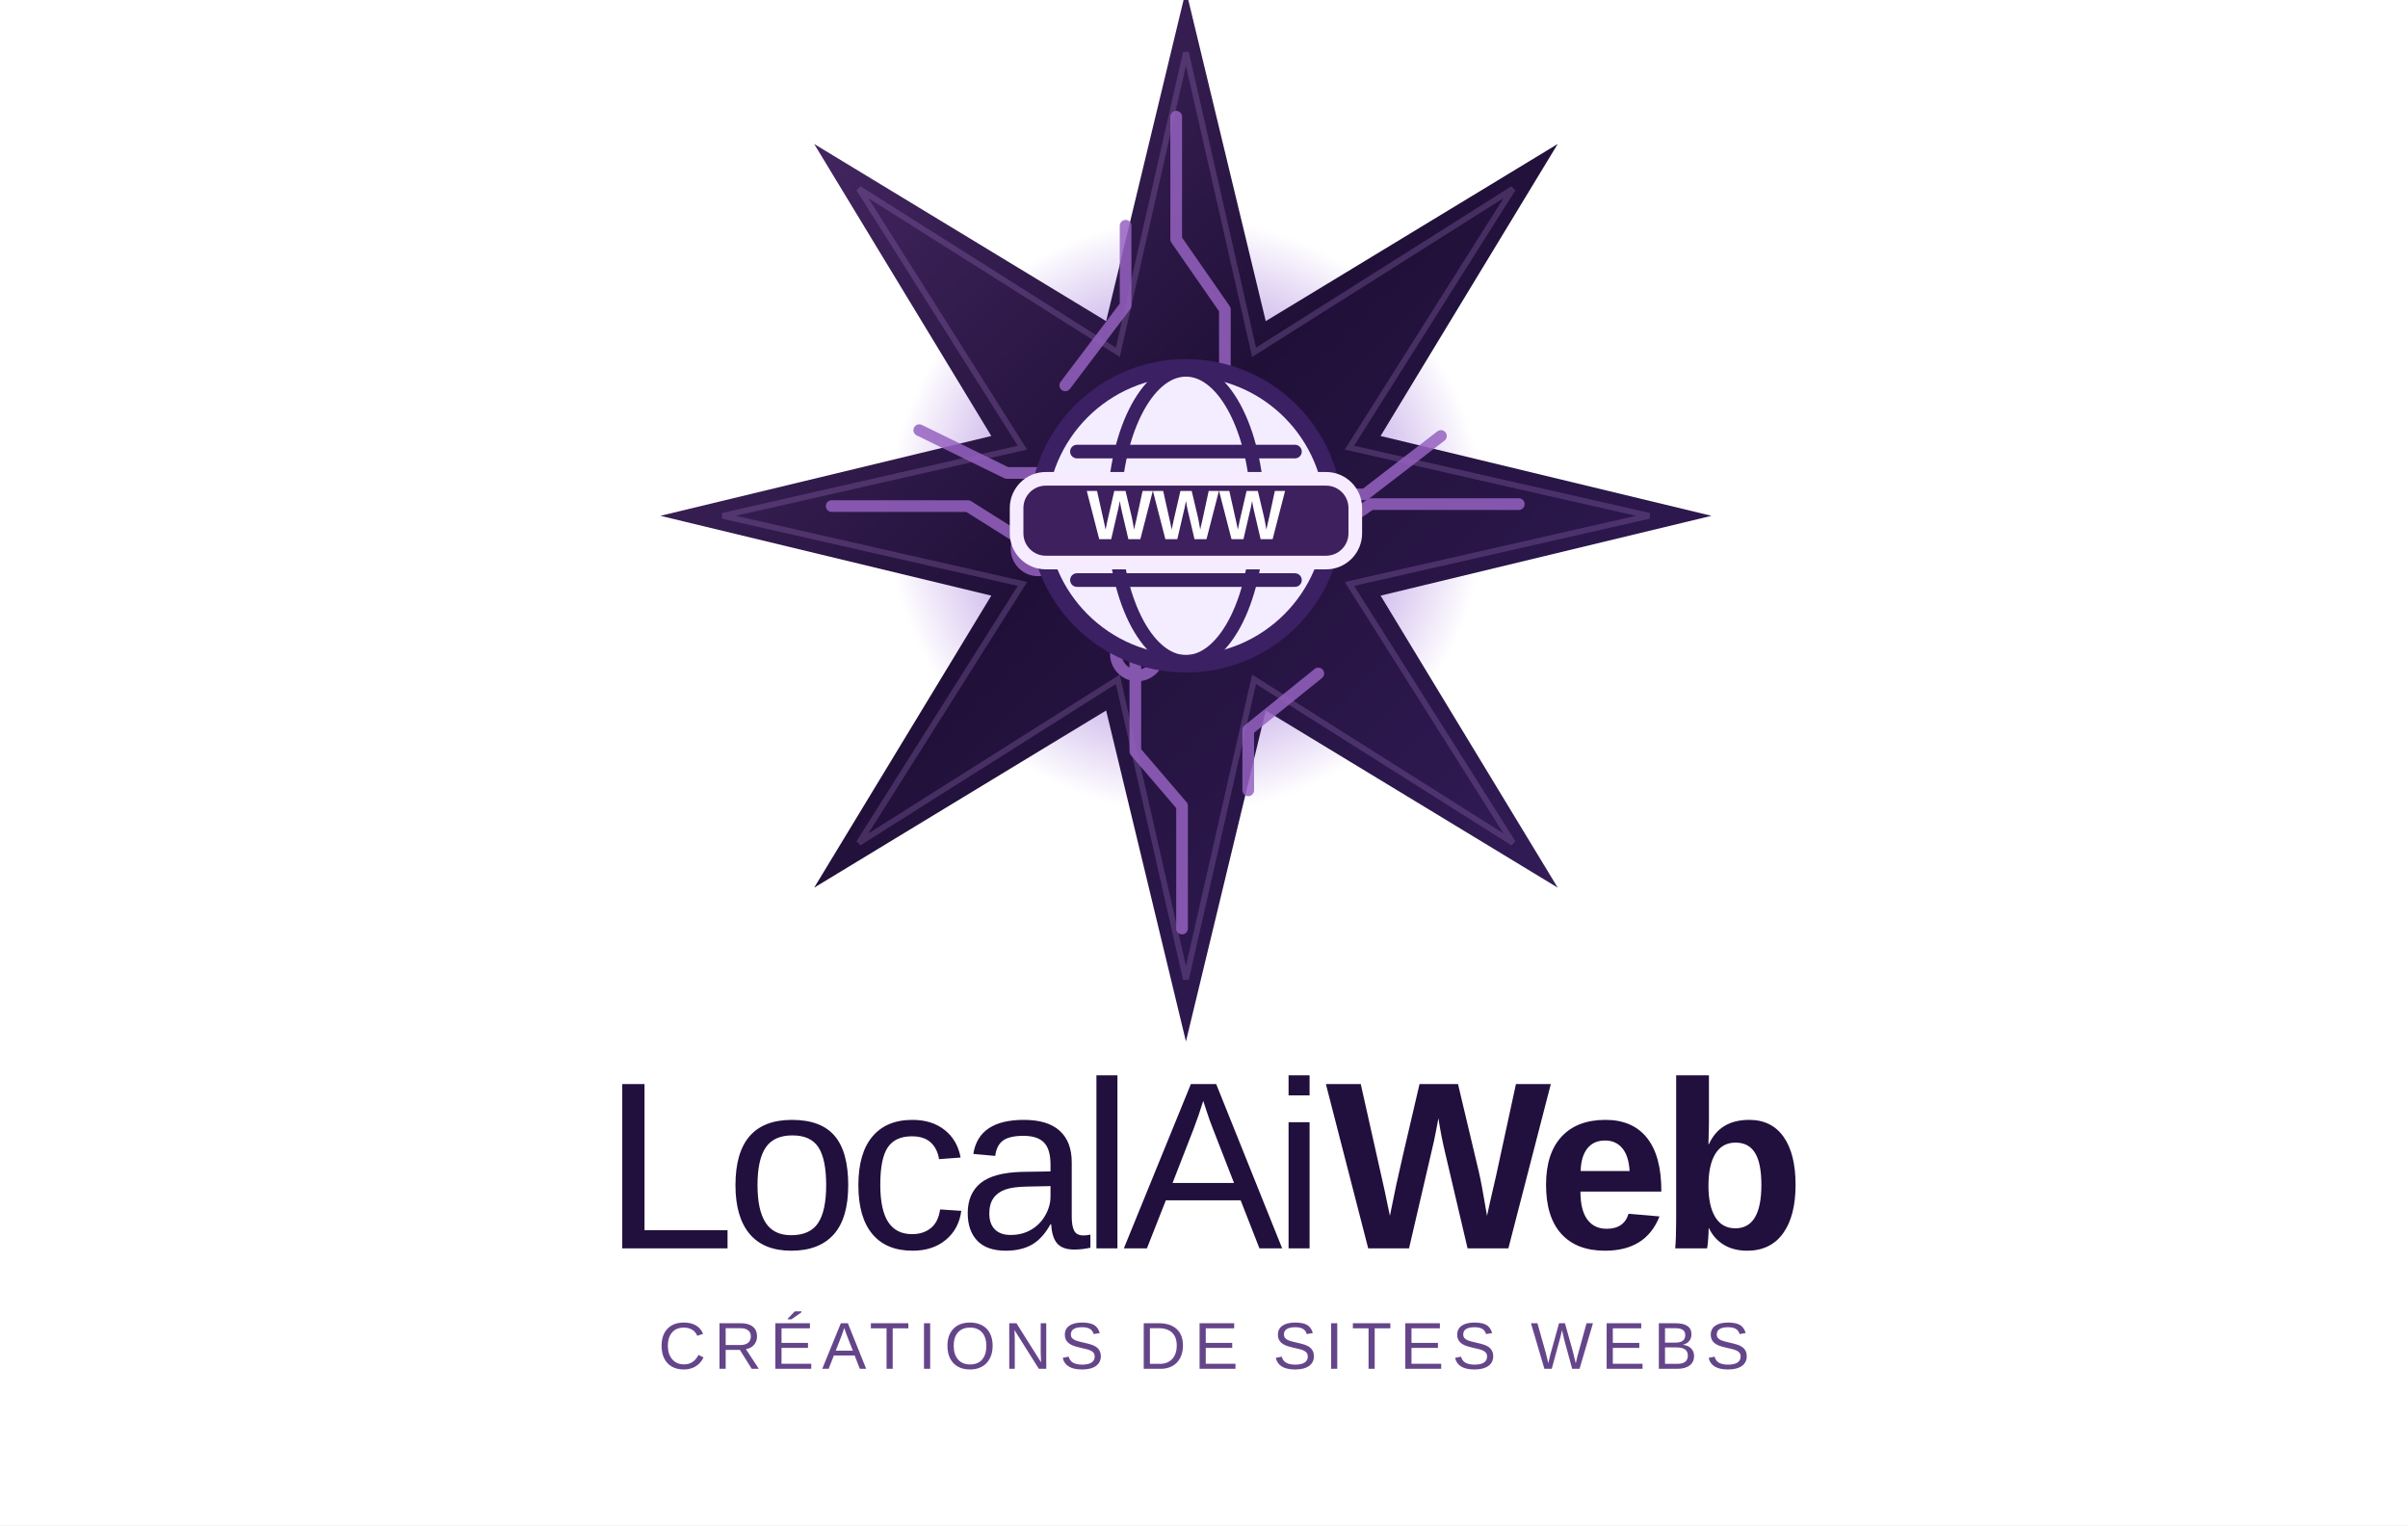
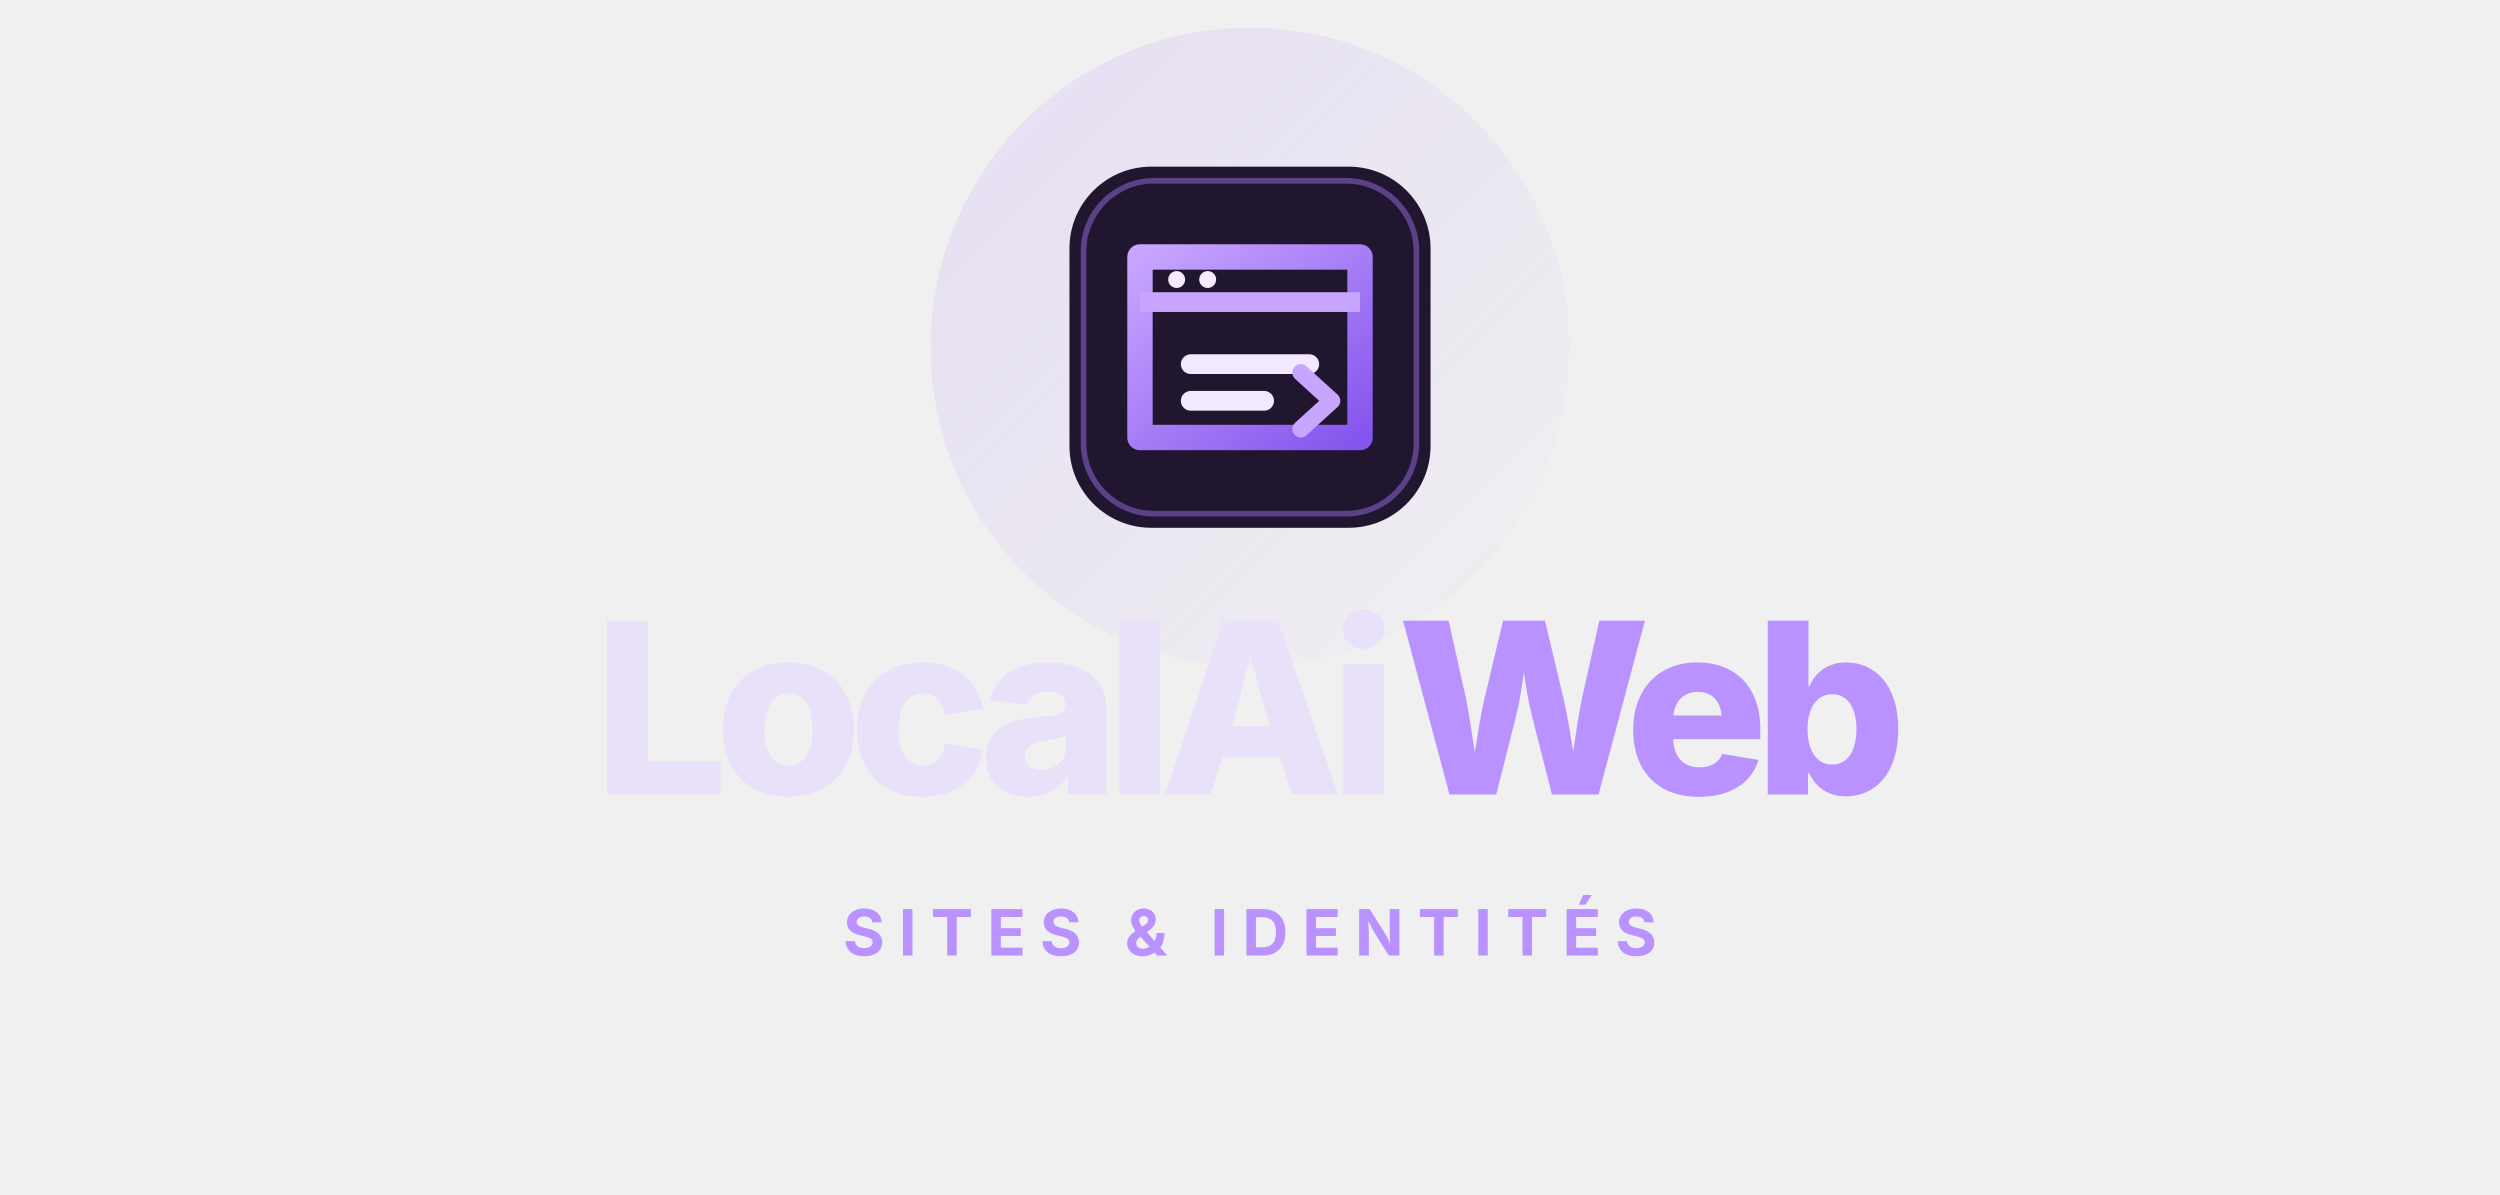
- <svg xmlns="http://www.w3.org/2000/svg" viewBox="0 0 1200 760" role="img" aria-label="LocalAiWeb — Créations de sites webs">
-   <rect width="1200" height="760" fill="#FFFFFF" />
-   <g transform="translate(300,-34) scale(.97)">
+ <svg xmlns="http://www.w3.org/2000/svg" viewBox="0 0 900 430" role="img" aria-label="LocalAiWeb — SITES &amp; IDENTITÉS">
+   <defs>
+     <linearGradient id="subtle" x1="0" y1="0" x2="1" y2="1">
+       <stop stop-color="#BA92FF" stop-opacity=".2" />
+       <stop offset="1" stop-color="#BA92FF" stop-opacity="0" />
+     </linearGradient>
+   </defs>
+   <rect width="900" height="430" fill="none" />
+   <circle cx="450" cy="125" r="115" fill="url(#subtle)" />
+   <svg x="385" y="60" width="130" height="130" viewBox="0 0 128 128">
    <defs>
-       <linearGradient id="star" x1="0" y1="0" x2="1" y2="1">
-         <stop stop-color="#533073" />
-         <stop offset=".46" stop-color="#201038" />
-         <stop offset="1" stop-color="#392062" />
+       <linearGradient id="g" x1="0" y1="0" x2="1" y2="1">
+         <stop stop-color="#C8A5FF" />
+         <stop offset="1" stop-color="#8655ED" />
      </linearGradient>
-       <radialGradient id="shine">
-         <stop stop-color="#EEE0FF" />
-         <stop offset=".7" stop-color="#A47BDB" stop-opacity=".48" />
-         <stop offset="1" stop-color="#A47BDB" stop-opacity="0" />
-       </radialGradient>
    </defs>
-     <circle cx="300" cy="300" r="153" fill="url(#shine)" />
-     <polygon points="300,30 341,200 491,109 400,259 570,300 400,341 491,491 341,400 300,570 259,400 109,491 200,341 30,300 200,259 109,109 259,200" fill="url(#star)" />
-     <polygon points="300,62 335,216 468,132 384,265 538,300 384,335 468,468 335,384 300,538 265,384 132,468 216,335 62,300 216,265 132,132 265,216" fill="none" stroke="#9B71BD" stroke-opacity=".3" stroke-width="3" />
-     <g fill="none" stroke="#9562C0" stroke-width="6" stroke-linecap="round" stroke-linejoin="round" opacity=".85">
-       <path d="M295 95V158l25 36v47" />
-       <path d="M269 151v41l-31 41" />
-       <path d="M118 295h70l35 22h50" />
-       <path d="M163 256l45 22h46" />
-       <path d="M471 294h-76l-31 21h-40" />
-       <path d="M431 259l-39 30h-39" />
-       <path d="M298 512v-63l-24-28v-50" />
-       <path d="M332 441v-31l36-29" />
-       <circle cx="320" cy="241" r="11" />
-       <circle cx="224" cy="317" r="11" />
-       <circle cx="365" cy="315" r="11" />
-       <circle cx="275" cy="371" r="11" />
-     </g>
-     <circle cx="300" cy="300" r="76" fill="#F4EDFF" stroke="#3B2064" stroke-width="9" />
-     <g fill="none" stroke="#3B2064" stroke-width="7" stroke-linecap="round">
-       <ellipse cx="300" cy="300" rx="37" ry="75" />
-       <path d="M230 300h140M244 267h112M244 333h112" />
-     </g>
-     <rect x="213" y="281" width="174" height="43" rx="15" fill="#3E205F" stroke="#F7ECFF" stroke-width="7" />
-     <text x="300" y="312" font-family="Segoe UI,Arial,sans-serif" font-weight="800" font-size="36" text-anchor="middle" fill="#FFFFFF">WWW</text>
-   </g>
-   <text x="600" y="622" font-family="Segoe UI,Arial,sans-serif" font-size="119" text-anchor="middle" font-weight="400" letter-spacing="-5" fill="#210F3D">LocalAi<tspan font-weight="700">Web</tspan>
+     <rect width="128" height="128" rx="29" fill="#21162F" />
+     <rect x="5" y="5" width="118" height="118" rx="25" stroke="#A677F6" stroke-opacity=".45" stroke-width="2" fill="none" />
+     <path d="M25 32h78v64H25z" fill="none" stroke="url(#g)" stroke-width="9" stroke-linejoin="round" />
+     <path d="M25 48h78" stroke="#C8A5FF" stroke-width="7" />
+     <circle cx="38" cy="40" r="3" fill="#F7ECFF" />
+     <circle cx="49" cy="40" r="3" fill="#F7ECFF" />
+     <path d="M43 70h42M43 83h26" stroke="#F3E9FF" stroke-width="7" stroke-linecap="round" />
+     <path d="m82 73 11 10-11 10" stroke="#C8A5FF" stroke-width="6" fill="none" stroke-linecap="round" stroke-linejoin="round" />
+   </svg>
+   <text x="450" y="286" font-family="Inter,Segoe UI,Arial,sans-serif" font-size="86" font-weight="760" letter-spacing="-5" text-anchor="middle" fill="#e9e1fa">LocalAi<tspan fill="#BA92FF">Web</tspan>
  </text>
-   <text x="600" y="682" font-family="Segoe UI,Arial,sans-serif" font-size="33" letter-spacing="4" text-anchor="middle" fill="#65458A">CRÉATIONS DE SITES WEBS</text>
+   <text x="450" y="344" font-family="Inter,Segoe UI,Arial,sans-serif" font-size="23" font-weight="700" letter-spacing="5" text-anchor="middle" fill="#BA92FF">SITES &amp; IDENTITÉS</text>
</svg>
